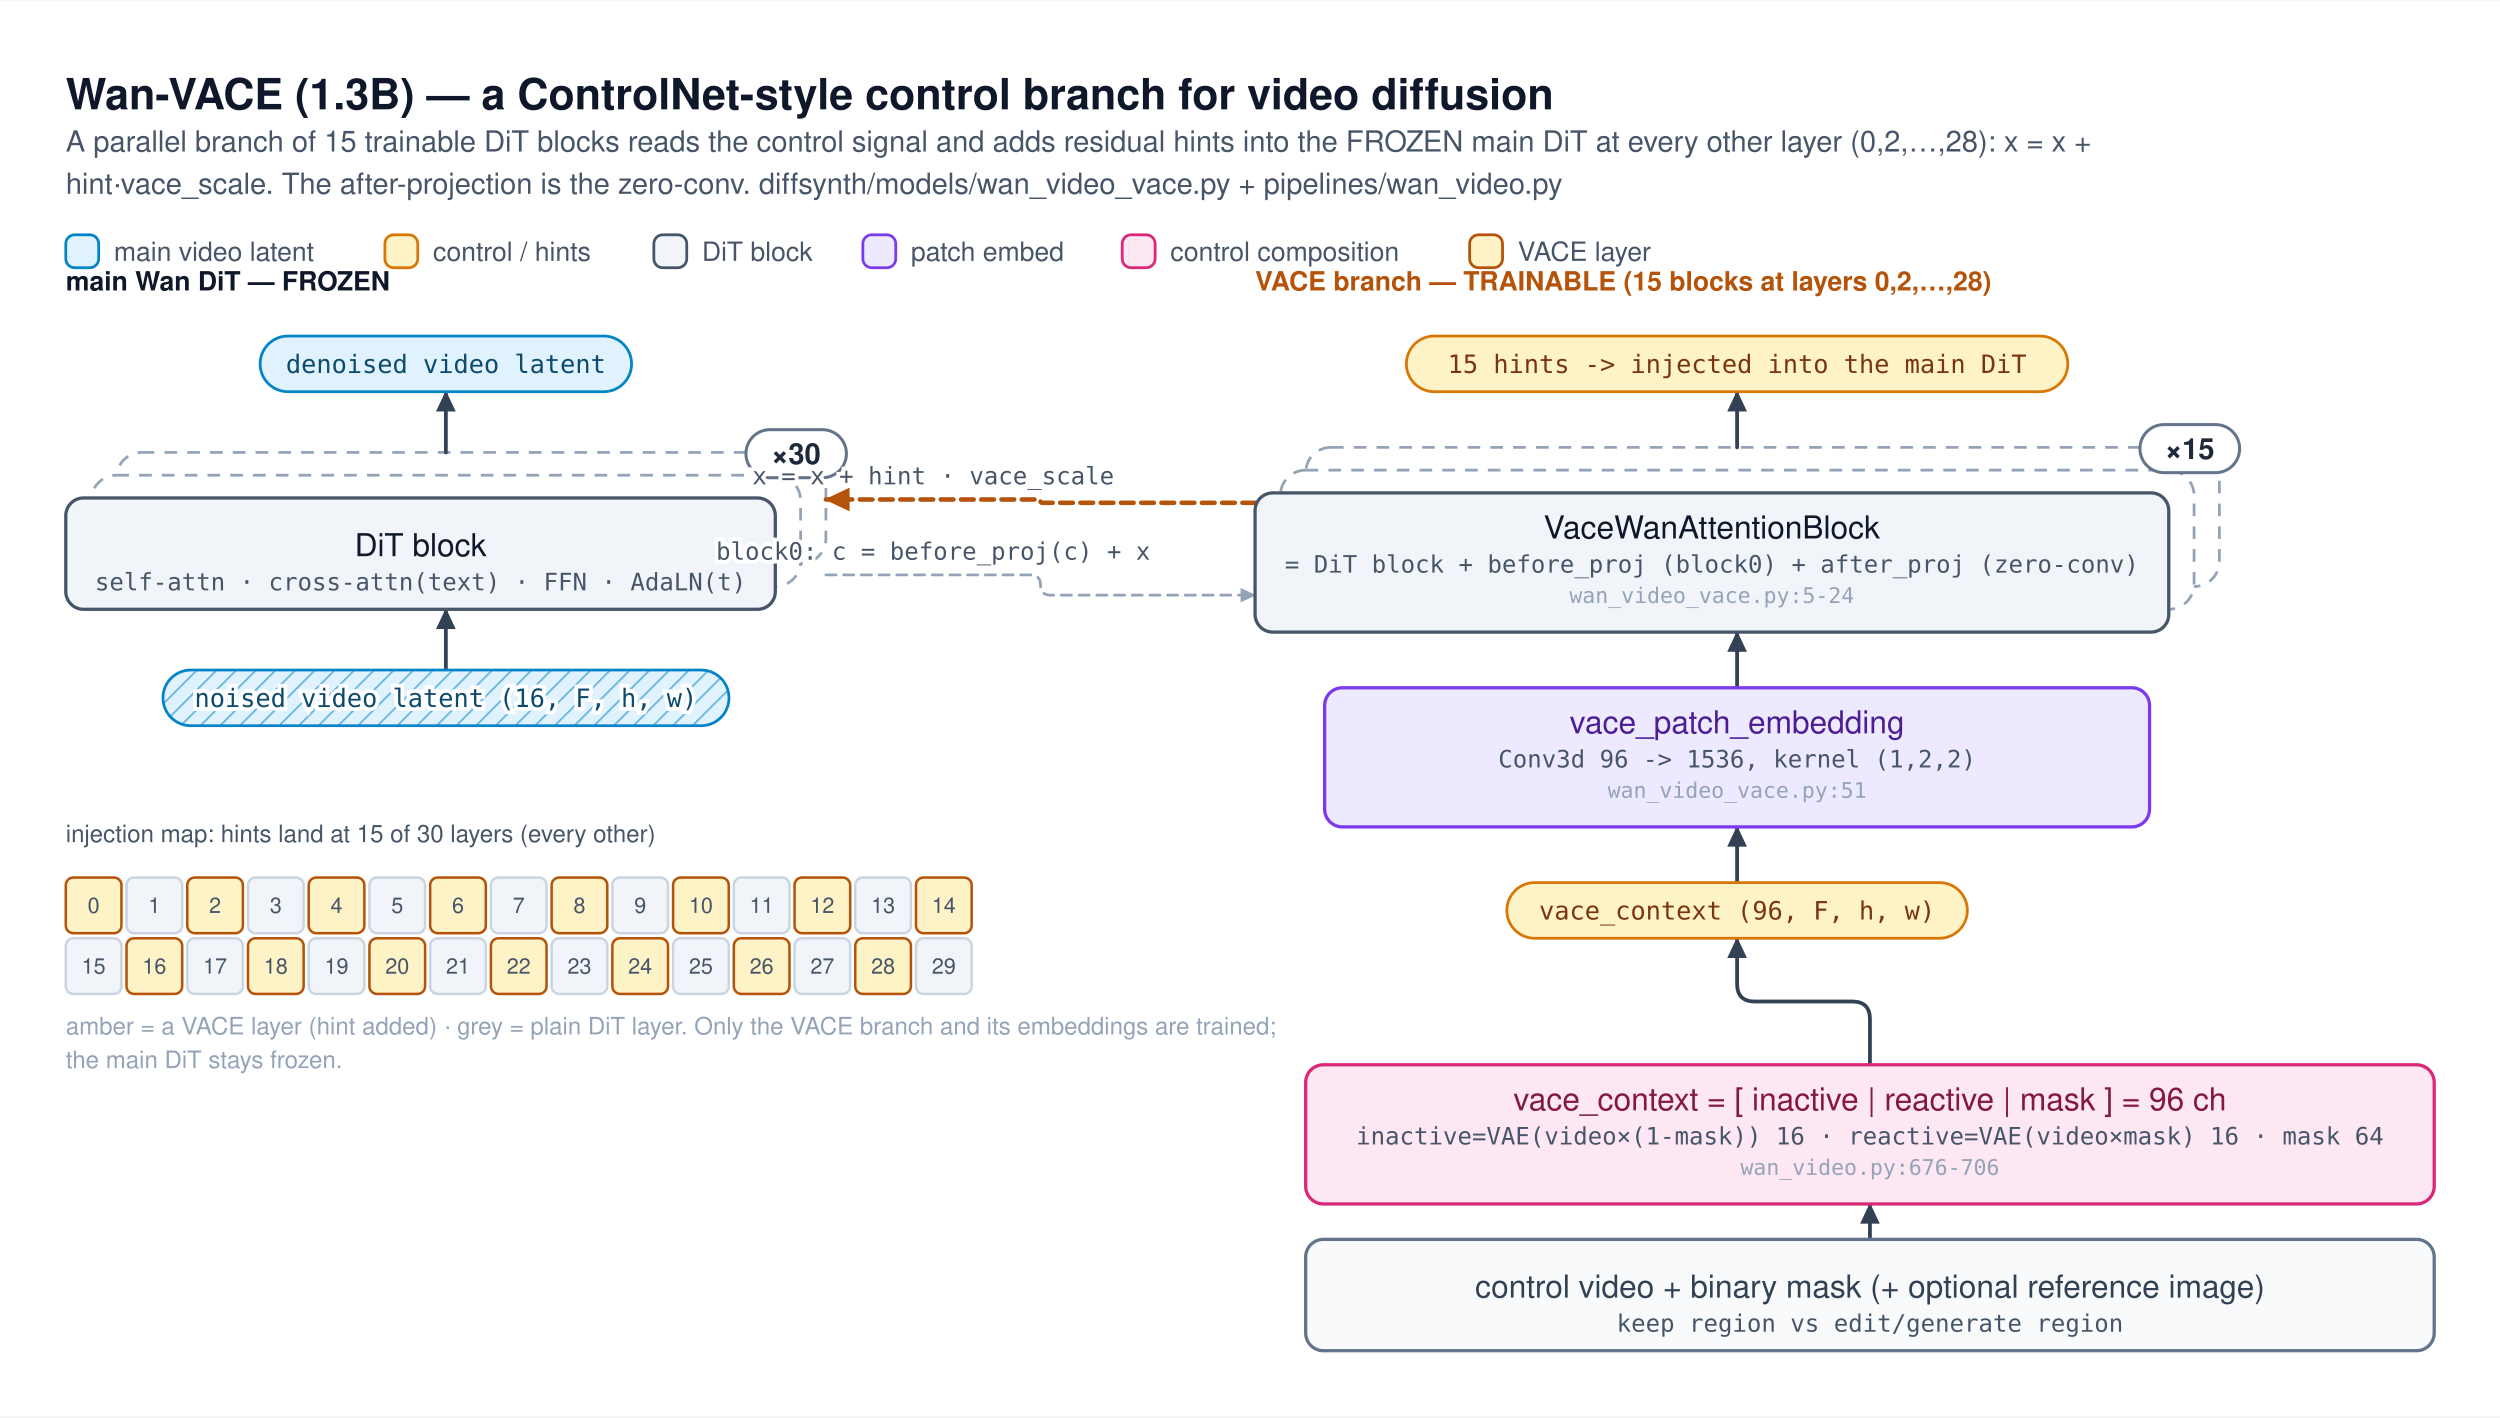
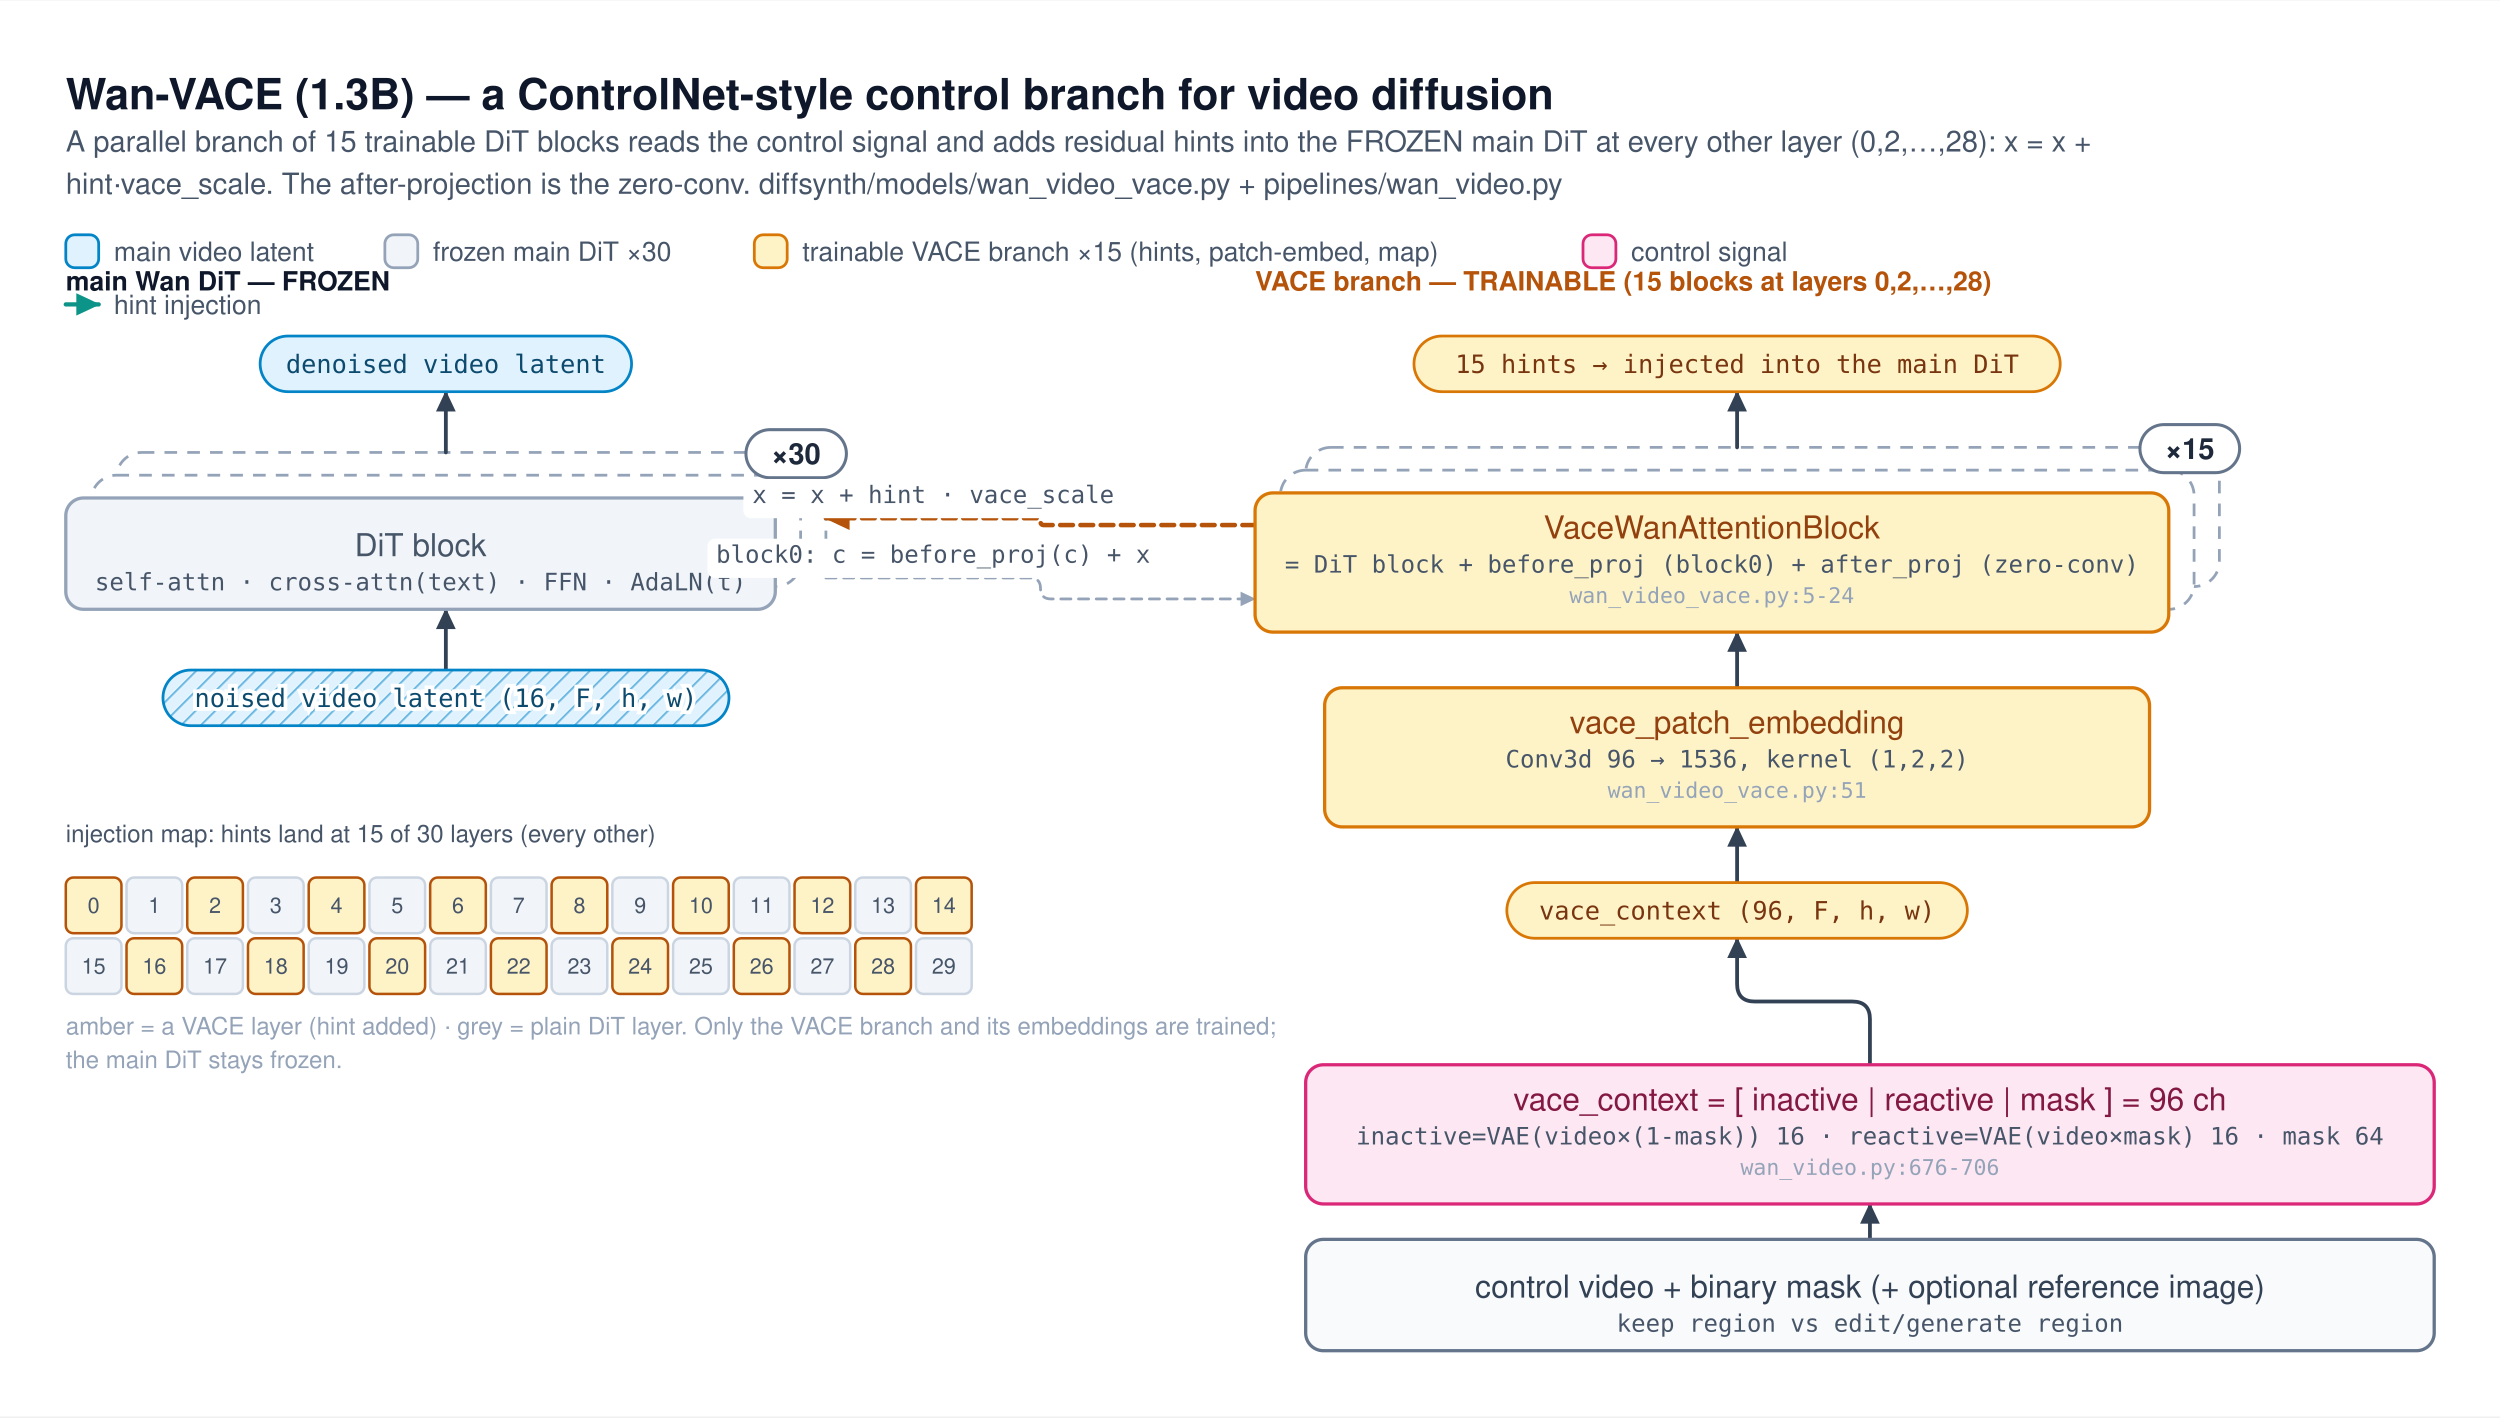
<svg xmlns="http://www.w3.org/2000/svg" viewBox="124.0 -22.6 988.0 559.6" width="988" height="560">
  <defs>
    <pattern id="hatch-E0F2FE-0284C7" width="5.5" height="5.5" patternUnits="userSpaceOnUse" patternTransform="rotate(45)">
      <rect width="5.5" height="5.5" fill="#E0F2FE" />
      <line x1="0" y1="0" x2="0" y2="5.5" stroke="#0284C7" stroke-width="1.4" stroke-opacity="0.55" />
    </pattern>
    <marker id="arr-334155" viewBox="0 0 10 10" refX="8.5" refY="5" markerWidth="6.5" markerHeight="6.5" orient="auto-start-reverse">
      <path d="M0.5,1 L9,5 L0.5,9 Z" fill="#334155" />
    </marker>
    <marker id="arr-B45309" viewBox="0 0 10 10" refX="8.5" refY="5" markerWidth="6.5" markerHeight="6.5" orient="auto-start-reverse">
      <path d="M0.5,1 L9,5 L0.5,9 Z" fill="#B45309" />
    </marker>
    <marker id="arr-94A3B8" viewBox="0 0 10 10" refX="8.5" refY="5" markerWidth="6.5" markerHeight="6.5" orient="auto-start-reverse">
      <path d="M0.5,1 L9,5 L0.5,9 Z" fill="#94A3B8" />
    </marker>
+     <marker id="arr-0D9488" viewBox="0 0 10 10" refX="8.5" refY="5" markerWidth="6.5" markerHeight="6.5" orient="auto-start-reverse">
+       <path d="M0.5,1 L9,5 L0.5,9 Z" fill="#0D9488" />
+     </marker>
  </defs>
  <rect x="124.0" y="-22.6" width="988.0" height="559.6" fill="#FFFFFF" />
  <g id="frames">
    <rect x="170.0" y="156.0" width="280.4" height="44.0" rx="10" fill="#FFFFFF" stroke="#94A3B8" stroke-width="1.1" stroke-dasharray="5 4" />
    <rect x="160.0" y="165.0" width="280.4" height="44.0" rx="10" fill="#FFFFFF" stroke="#94A3B8" stroke-width="1.1" stroke-dasharray="5 4" />
    <rect x="640.0" y="154.0" width="361.1" height="55.0" rx="10" fill="#FFFFFF" stroke="#94A3B8" stroke-width="1.1" stroke-dasharray="5 4" />
    <rect x="630.0" y="163.0" width="361.1" height="55.0" rx="10" fill="#FFFFFF" stroke="#94A3B8" stroke-width="1.1" stroke-dasharray="5 4" />
  </g>
  <g id="edges">
    <path d="M 300.2,242.0 L 300.2,218.0" fill="none" stroke="#334155" stroke-width="1.5" stroke-linejoin="round" stroke-linecap="round" marker-end="url(#arr-334155)" />
    <path d="M 300.2,156.0 L 300.2,132.0" fill="none" stroke="#334155" stroke-width="1.5" stroke-linejoin="round" stroke-linecap="round" marker-end="url(#arr-334155)" />
    <path d="M 810.5,326.0 L 810.5,304.0" fill="none" stroke="#334155" stroke-width="1.5" stroke-linejoin="round" stroke-linecap="round" marker-end="url(#arr-334155)" />
    <path d="M 810.5,249.0 L 810.5,227.0" fill="none" stroke="#334155" stroke-width="1.5" stroke-linejoin="round" stroke-linecap="round" marker-end="url(#arr-334155)" />
    <path d="M 810.5,154.0 L 810.5,132.0" fill="none" stroke="#334155" stroke-width="1.5" stroke-linejoin="round" stroke-linecap="round" marker-end="url(#arr-334155)" />
-     <path d="M 620.0,175.9 L 535.9,175.9 Q 535.2,175.9 535.2,175.2 L 535.2,175.2 Q 535.2,174.6 534.6,174.6 L 450.4,174.6" fill="none" stroke="#B45309" stroke-width="1.8" stroke-linejoin="round" stroke-linecap="round" stroke-dasharray="5 3" marker-end="url(#arr-B45309)" />
-     <path d="M 450.4,204.4 L 531.2,204.4 Q 535.2,204.4 535.2,208.4 L 535.2,208.4 Q 535.2,212.4 539.2,212.4 L 620.0,212.4" fill="none" stroke="#94A3B8" stroke-width="1.1" stroke-linejoin="round" stroke-linecap="round" stroke-dasharray="4 3" marker-end="url(#arr-94A3B8)" />
+     <path d="M 620.0,184.7 L 536.5,184.7 Q 535.2,184.7 535.2,183.3 L 535.2,183.3 Q 535.2,182.0 533.9,182.0 L 450.4,182.0" fill="none" stroke="#B45309" stroke-width="1.8" stroke-linejoin="round" stroke-linecap="round" stroke-dasharray="5 3" marker-end="url(#arr-B45309)" />
+     <path d="M 450.4,205.6 L 531.1,205.6 Q 535.2,205.6 535.2,209.7 L 535.2,209.7 Q 535.2,213.9 539.3,213.9 L 620.0,213.9" fill="none" stroke="#94A3B8" stroke-width="1.1" stroke-linejoin="round" stroke-linecap="round" stroke-dasharray="4 3" marker-end="url(#arr-94A3B8)" />
    <path d="M 863.0,467.0 L 863.0,453.0" fill="none" stroke="#334155" stroke-width="1.5" stroke-linejoin="round" stroke-linecap="round" marker-end="url(#arr-334155)" />
    <path d="M 863.0,398.0 L 863.0,380.0 Q 863.0,373.0 856.0,373.0 L 817.5,373.0 Q 810.5,373.0 810.5,366.0 L 810.5,348.0" fill="none" stroke="#334155" stroke-width="1.5" stroke-linejoin="round" stroke-linecap="round" marker-end="url(#arr-334155)" />
  </g>
  <g id="nodes">
    <rect x="226.8" y="110.0" width="146.8" height="22.0" rx="11.0" fill="#E0F2FE" stroke="#0284C7" stroke-width="1.1" />
    <text x="300.2" y="124.6" font-family="SF Mono, Menlo, Consolas, monospace" font-size="10.0px" fill="#0C4A6E" text-anchor="middle">denoised video latent</text>
-     <rect x="150.0" y="174.0" width="280.4" height="44.0" rx="7" fill="#F1F5F9" stroke="#475569" stroke-width="1.3" />
-     <text x="290.2" y="197.0" font-family="Helvetica Neue, Helvetica, Arial, sans-serif" font-size="12.5px" fill="#0F172A" text-anchor="middle" font-weight="500">DiT block</text>
+     <rect x="150.0" y="174.0" width="280.4" height="44.0" rx="7" fill="#F1F5F9" stroke="#94A3B8" stroke-width="1.3" />
+     <text x="290.2" y="197.0" font-family="Helvetica Neue, Helvetica, Arial, sans-serif" font-size="12.5px" fill="#475569" text-anchor="middle" font-weight="500">DiT block</text>
    <text x="290.2" y="210.5" font-family="SF Mono, Menlo, Consolas, monospace" font-size="9.5px" fill="#475569" text-anchor="middle">self-attn · cross-attn(text) · FFN · AdaLN(t)</text>
    <rect x="188.4" y="242.0" width="223.7" height="22.0" rx="11.0" fill="url(#hatch-E0F2FE-0284C7)" stroke="#0284C7" stroke-width="1.1" />
    <text x="300.2" y="256.6" font-family="SF Mono, Menlo, Consolas, monospace" font-size="10.0px" fill="#0C4A6E" text-anchor="middle" paint-order="stroke" stroke="#FFFFFF" stroke-width="3px">noised video latent  (16, F, h, w)</text>
-     <rect x="679.8" y="110.0" width="261.4" height="22.0" rx="11.0" fill="#FEF3C7" stroke="#D97706" stroke-width="1.1" />
-     <text x="810.5" y="124.6" font-family="SF Mono, Menlo, Consolas, monospace" font-size="10.0px" fill="#78350F" text-anchor="middle">15 hints  -&gt;  injected into the main DiT</text>
-     <rect x="620.0" y="172.0" width="361.1" height="55.0" rx="7" fill="#F1F5F9" stroke="#475569" stroke-width="1.3" />
-     <text x="800.5" y="190.0" font-family="Helvetica Neue, Helvetica, Arial, sans-serif" font-size="12.5px" fill="#0F172A" text-anchor="middle" font-weight="500">VaceWanAttentionBlock</text>
+     <rect x="682.8" y="110.0" width="255.4" height="22.0" rx="11.0" fill="#FEF3C7" stroke="#D97706" stroke-width="1.1" />
+     <text x="810.5" y="124.6" font-family="SF Mono, Menlo, Consolas, monospace" font-size="10.0px" fill="#78350F" text-anchor="middle">15 hints  →  injected into the main DiT</text>
+     <rect x="620.0" y="172.0" width="361.1" height="55.0" rx="7" fill="#FEF3C7" stroke="#D97706" stroke-width="1.3" />
+     <text x="800.5" y="190.0" font-family="Helvetica Neue, Helvetica, Arial, sans-serif" font-size="12.5px" fill="#92400E" text-anchor="middle" font-weight="500">VaceWanAttentionBlock</text>
    <text x="800.5" y="203.5" font-family="SF Mono, Menlo, Consolas, monospace" font-size="9.5px" fill="#475569" text-anchor="middle">= DiT block + before_proj (block0) + after_proj (zero-conv)</text>
    <text x="800.5" y="215.5" font-family="SF Mono, Menlo, Consolas, monospace" font-size="8.5px" fill="#94A3B8" text-anchor="middle">wan_video_vace.py:5-24</text>
-     <rect x="647.5" y="249.0" width="326.0" height="55.0" rx="7" fill="#EDE9FE" stroke="#7C3AED" stroke-width="1.3" />
-     <text x="810.5" y="267.0" font-family="Helvetica Neue, Helvetica, Arial, sans-serif" font-size="12.5px" fill="#4C1D95" text-anchor="middle" font-weight="500">vace_patch_embedding</text>
-     <text x="810.5" y="280.5" font-family="SF Mono, Menlo, Consolas, monospace" font-size="9.5px" fill="#475569" text-anchor="middle">Conv3d 96 -&gt; 1536, kernel (1,2,2)</text>
+     <rect x="647.5" y="249.0" width="326.0" height="55.0" rx="7" fill="#FEF3C7" stroke="#D97706" stroke-width="1.3" />
+     <text x="810.5" y="267.0" font-family="Helvetica Neue, Helvetica, Arial, sans-serif" font-size="12.5px" fill="#92400E" text-anchor="middle" font-weight="500">vace_patch_embedding</text>
+     <text x="810.5" y="280.5" font-family="SF Mono, Menlo, Consolas, monospace" font-size="9.5px" fill="#475569" text-anchor="middle">Conv3d 96 → 1536, kernel (1,2,2)</text>
    <text x="810.5" y="292.5" font-family="SF Mono, Menlo, Consolas, monospace" font-size="8.5px" fill="#94A3B8" text-anchor="middle">wan_video_vace.py:51</text>
    <rect x="719.5" y="326.0" width="182.0" height="22.0" rx="11.0" fill="#FEF3C7" stroke="#D97706" stroke-width="1.1" />
    <text x="810.5" y="340.6" font-family="SF Mono, Menlo, Consolas, monospace" font-size="10.0px" fill="#78350F" text-anchor="middle">vace_context  (96, F, h, w)</text>
    <rect x="640.0" y="398.0" width="446.0" height="55.0" rx="7" fill="#FCE7F3" stroke="#DB2777" stroke-width="1.3" />
    <text x="863.0" y="416.0" font-family="Helvetica Neue, Helvetica, Arial, sans-serif" font-size="12.5px" fill="#831843" text-anchor="middle" font-weight="500">vace_context = [ inactive | reactive | mask ]  = 96 ch</text>
    <text x="863.0" y="429.5" font-family="SF Mono, Menlo, Consolas, monospace" font-size="9.5px" fill="#475569" text-anchor="middle">inactive=VAE(video×(1-mask)) 16 · reactive=VAE(video×mask) 16 · mask 64</text>
    <text x="863.0" y="441.5" font-family="SF Mono, Menlo, Consolas, monospace" font-size="8.5px" fill="#94A3B8" text-anchor="middle">wan_video.py:676-706</text>
    <rect x="640.0" y="467.0" width="446.0" height="44.0" rx="7" fill="#F8FAFC" stroke="#64748B" stroke-width="1.3" />
    <text x="863.0" y="490.0" font-family="Helvetica Neue, Helvetica, Arial, sans-serif" font-size="12.5px" fill="#334155" text-anchor="middle" font-weight="500">control video  +  binary mask  (+ optional reference image)</text>
    <text x="863.0" y="503.5" font-family="SF Mono, Menlo, Consolas, monospace" font-size="9.5px" fill="#475569" text-anchor="middle">keep region vs edit/generate region</text>
    <rect x="150.0" y="324.0" width="22.0" height="22.0" rx="3" fill="#FEF3C7" stroke="#B45309" stroke-width="1.0" />
    <text x="161.0" y="338.0" font-family="Helvetica Neue, Helvetica, Arial, sans-serif" font-size="8.5px" fill="#475569" text-anchor="middle">0</text>
    <rect x="174.0" y="324.0" width="22.0" height="22.0" rx="3" fill="#F1F5F9" stroke="#CBD5E1" stroke-width="1.0" />
    <text x="185.0" y="338.0" font-family="Helvetica Neue, Helvetica, Arial, sans-serif" font-size="8.5px" fill="#475569" text-anchor="middle">1</text>
    <rect x="198.0" y="324.0" width="22.0" height="22.0" rx="3" fill="#FEF3C7" stroke="#B45309" stroke-width="1.0" />
    <text x="209.0" y="338.0" font-family="Helvetica Neue, Helvetica, Arial, sans-serif" font-size="8.5px" fill="#475569" text-anchor="middle">2</text>
    <rect x="222.0" y="324.0" width="22.0" height="22.0" rx="3" fill="#F1F5F9" stroke="#CBD5E1" stroke-width="1.0" />
    <text x="233.0" y="338.0" font-family="Helvetica Neue, Helvetica, Arial, sans-serif" font-size="8.5px" fill="#475569" text-anchor="middle">3</text>
    <rect x="246.0" y="324.0" width="22.0" height="22.0" rx="3" fill="#FEF3C7" stroke="#B45309" stroke-width="1.0" />
    <text x="257.0" y="338.0" font-family="Helvetica Neue, Helvetica, Arial, sans-serif" font-size="8.5px" fill="#475569" text-anchor="middle">4</text>
    <rect x="270.0" y="324.0" width="22.0" height="22.0" rx="3" fill="#F1F5F9" stroke="#CBD5E1" stroke-width="1.0" />
    <text x="281.0" y="338.0" font-family="Helvetica Neue, Helvetica, Arial, sans-serif" font-size="8.5px" fill="#475569" text-anchor="middle">5</text>
    <rect x="294.0" y="324.0" width="22.0" height="22.0" rx="3" fill="#FEF3C7" stroke="#B45309" stroke-width="1.0" />
    <text x="305.0" y="338.0" font-family="Helvetica Neue, Helvetica, Arial, sans-serif" font-size="8.5px" fill="#475569" text-anchor="middle">6</text>
    <rect x="318.0" y="324.0" width="22.0" height="22.0" rx="3" fill="#F1F5F9" stroke="#CBD5E1" stroke-width="1.0" />
    <text x="329.0" y="338.0" font-family="Helvetica Neue, Helvetica, Arial, sans-serif" font-size="8.5px" fill="#475569" text-anchor="middle">7</text>
    <rect x="342.0" y="324.0" width="22.0" height="22.0" rx="3" fill="#FEF3C7" stroke="#B45309" stroke-width="1.0" />
    <text x="353.0" y="338.0" font-family="Helvetica Neue, Helvetica, Arial, sans-serif" font-size="8.5px" fill="#475569" text-anchor="middle">8</text>
    <rect x="366.0" y="324.0" width="22.0" height="22.0" rx="3" fill="#F1F5F9" stroke="#CBD5E1" stroke-width="1.0" />
    <text x="377.0" y="338.0" font-family="Helvetica Neue, Helvetica, Arial, sans-serif" font-size="8.5px" fill="#475569" text-anchor="middle">9</text>
    <rect x="390.0" y="324.0" width="22.0" height="22.0" rx="3" fill="#FEF3C7" stroke="#B45309" stroke-width="1.0" />
    <text x="401.0" y="338.0" font-family="Helvetica Neue, Helvetica, Arial, sans-serif" font-size="8.5px" fill="#475569" text-anchor="middle">10</text>
    <rect x="414.0" y="324.0" width="22.0" height="22.0" rx="3" fill="#F1F5F9" stroke="#CBD5E1" stroke-width="1.0" />
    <text x="425.0" y="338.0" font-family="Helvetica Neue, Helvetica, Arial, sans-serif" font-size="8.5px" fill="#475569" text-anchor="middle">11</text>
    <rect x="438.0" y="324.0" width="22.0" height="22.0" rx="3" fill="#FEF3C7" stroke="#B45309" stroke-width="1.0" />
    <text x="449.0" y="338.0" font-family="Helvetica Neue, Helvetica, Arial, sans-serif" font-size="8.5px" fill="#475569" text-anchor="middle">12</text>
    <rect x="462.0" y="324.0" width="22.0" height="22.0" rx="3" fill="#F1F5F9" stroke="#CBD5E1" stroke-width="1.0" />
    <text x="473.0" y="338.0" font-family="Helvetica Neue, Helvetica, Arial, sans-serif" font-size="8.5px" fill="#475569" text-anchor="middle">13</text>
    <rect x="486.0" y="324.0" width="22.0" height="22.0" rx="3" fill="#FEF3C7" stroke="#B45309" stroke-width="1.0" />
    <text x="497.0" y="338.0" font-family="Helvetica Neue, Helvetica, Arial, sans-serif" font-size="8.5px" fill="#475569" text-anchor="middle">14</text>
    <rect x="150.0" y="348.0" width="22.0" height="22.0" rx="3" fill="#F1F5F9" stroke="#CBD5E1" stroke-width="1.0" />
    <text x="161.0" y="362.0" font-family="Helvetica Neue, Helvetica, Arial, sans-serif" font-size="8.5px" fill="#475569" text-anchor="middle">15</text>
    <rect x="174.0" y="348.0" width="22.0" height="22.0" rx="3" fill="#FEF3C7" stroke="#B45309" stroke-width="1.0" />
    <text x="185.0" y="362.0" font-family="Helvetica Neue, Helvetica, Arial, sans-serif" font-size="8.5px" fill="#475569" text-anchor="middle">16</text>
    <rect x="198.0" y="348.0" width="22.0" height="22.0" rx="3" fill="#F1F5F9" stroke="#CBD5E1" stroke-width="1.0" />
    <text x="209.0" y="362.0" font-family="Helvetica Neue, Helvetica, Arial, sans-serif" font-size="8.5px" fill="#475569" text-anchor="middle">17</text>
    <rect x="222.0" y="348.0" width="22.0" height="22.0" rx="3" fill="#FEF3C7" stroke="#B45309" stroke-width="1.0" />
    <text x="233.0" y="362.0" font-family="Helvetica Neue, Helvetica, Arial, sans-serif" font-size="8.5px" fill="#475569" text-anchor="middle">18</text>
    <rect x="246.0" y="348.0" width="22.0" height="22.0" rx="3" fill="#F1F5F9" stroke="#CBD5E1" stroke-width="1.0" />
    <text x="257.0" y="362.0" font-family="Helvetica Neue, Helvetica, Arial, sans-serif" font-size="8.5px" fill="#475569" text-anchor="middle">19</text>
    <rect x="270.0" y="348.0" width="22.0" height="22.0" rx="3" fill="#FEF3C7" stroke="#B45309" stroke-width="1.0" />
    <text x="281.0" y="362.0" font-family="Helvetica Neue, Helvetica, Arial, sans-serif" font-size="8.5px" fill="#475569" text-anchor="middle">20</text>
    <rect x="294.0" y="348.0" width="22.0" height="22.0" rx="3" fill="#F1F5F9" stroke="#CBD5E1" stroke-width="1.0" />
    <text x="305.0" y="362.0" font-family="Helvetica Neue, Helvetica, Arial, sans-serif" font-size="8.5px" fill="#475569" text-anchor="middle">21</text>
    <rect x="318.0" y="348.0" width="22.0" height="22.0" rx="3" fill="#FEF3C7" stroke="#B45309" stroke-width="1.0" />
    <text x="329.0" y="362.0" font-family="Helvetica Neue, Helvetica, Arial, sans-serif" font-size="8.5px" fill="#475569" text-anchor="middle">22</text>
    <rect x="342.0" y="348.0" width="22.0" height="22.0" rx="3" fill="#F1F5F9" stroke="#CBD5E1" stroke-width="1.0" />
    <text x="353.0" y="362.0" font-family="Helvetica Neue, Helvetica, Arial, sans-serif" font-size="8.5px" fill="#475569" text-anchor="middle">23</text>
    <rect x="366.0" y="348.0" width="22.0" height="22.0" rx="3" fill="#FEF3C7" stroke="#B45309" stroke-width="1.0" />
    <text x="377.0" y="362.0" font-family="Helvetica Neue, Helvetica, Arial, sans-serif" font-size="8.5px" fill="#475569" text-anchor="middle">24</text>
    <rect x="390.0" y="348.0" width="22.0" height="22.0" rx="3" fill="#F1F5F9" stroke="#CBD5E1" stroke-width="1.0" />
    <text x="401.0" y="362.0" font-family="Helvetica Neue, Helvetica, Arial, sans-serif" font-size="8.5px" fill="#475569" text-anchor="middle">25</text>
    <rect x="414.0" y="348.0" width="22.0" height="22.0" rx="3" fill="#FEF3C7" stroke="#B45309" stroke-width="1.0" />
    <text x="425.0" y="362.0" font-family="Helvetica Neue, Helvetica, Arial, sans-serif" font-size="8.5px" fill="#475569" text-anchor="middle">26</text>
    <rect x="438.0" y="348.0" width="22.0" height="22.0" rx="3" fill="#F1F5F9" stroke="#CBD5E1" stroke-width="1.0" />
    <text x="449.0" y="362.0" font-family="Helvetica Neue, Helvetica, Arial, sans-serif" font-size="8.5px" fill="#475569" text-anchor="middle">27</text>
    <rect x="462.0" y="348.0" width="22.0" height="22.0" rx="3" fill="#FEF3C7" stroke="#B45309" stroke-width="1.0" />
    <text x="473.0" y="362.0" font-family="Helvetica Neue, Helvetica, Arial, sans-serif" font-size="8.5px" fill="#475569" text-anchor="middle">28</text>
    <rect x="486.0" y="348.0" width="22.0" height="22.0" rx="3" fill="#F1F5F9" stroke="#CBD5E1" stroke-width="1.0" />
    <text x="497.0" y="362.0" font-family="Helvetica Neue, Helvetica, Arial, sans-serif" font-size="8.5px" fill="#475569" text-anchor="middle">29</text>
    <rect x="150.0" y="70.0" width="13.0" height="13.0" rx="3.5" fill="#E0F2FE" stroke="#0284C7" stroke-width="1.1" />
    <text x="169.0" y="80.3" font-family="Helvetica Neue, Helvetica, Arial, sans-serif" font-size="10.5px" fill="#475569" text-anchor="start">main video latent</text>
-     <rect x="276.1" y="70.0" width="13.0" height="13.0" rx="3.5" fill="#FEF3C7" stroke="#D97706" stroke-width="1.1" />
-     <text x="295.1" y="80.3" font-family="Helvetica Neue, Helvetica, Arial, sans-serif" font-size="10.5px" fill="#475569" text-anchor="start">control / hints</text>
-     <rect x="382.4" y="70.0" width="13.0" height="13.0" rx="3.5" fill="#F1F5F9" stroke="#475569" stroke-width="1.1" />
-     <text x="401.4" y="80.3" font-family="Helvetica Neue, Helvetica, Arial, sans-serif" font-size="10.5px" fill="#475569" text-anchor="start">DiT block</text>
-     <rect x="465.0" y="70.0" width="13.0" height="13.0" rx="3.5" fill="#EDE9FE" stroke="#7C3AED" stroke-width="1.1" />
-     <text x="484.0" y="80.3" font-family="Helvetica Neue, Helvetica, Arial, sans-serif" font-size="10.5px" fill="#475569" text-anchor="start">patch embed</text>
-     <rect x="567.5" y="70.0" width="13.0" height="13.0" rx="3.5" fill="#FCE7F3" stroke="#DB2777" stroke-width="1.1" />
-     <text x="586.5" y="80.3" font-family="Helvetica Neue, Helvetica, Arial, sans-serif" font-size="10.5px" fill="#475569" text-anchor="start">control composition</text>
-     <rect x="704.8" y="70.0" width="13.0" height="13.0" rx="3.5" fill="#FEF3C7" stroke="#B45309" stroke-width="1.1" />
-     <text x="723.8" y="80.3" font-family="Helvetica Neue, Helvetica, Arial, sans-serif" font-size="10.5px" fill="#475569" text-anchor="start">VACE layer</text>
+     <rect x="276.1" y="70.0" width="13.0" height="13.0" rx="3.5" fill="#F1F5F9" stroke="#94A3B8" stroke-width="1.1" />
+     <text x="295.1" y="80.3" font-family="Helvetica Neue, Helvetica, Arial, sans-serif" font-size="10.5px" fill="#475569" text-anchor="start">frozen main DiT  ×30</text>
+     <rect x="422.1" y="70.0" width="13.0" height="13.0" rx="3.5" fill="#FEF3C7" stroke="#D97706" stroke-width="1.1" />
+     <text x="441.1" y="80.3" font-family="Helvetica Neue, Helvetica, Arial, sans-serif" font-size="10.5px" fill="#475569" text-anchor="start">trainable VACE branch  ×15  (hints, patch-embed, map)</text>
+     <rect x="749.6" y="70.0" width="13.0" height="13.0" rx="3.5" fill="#FCE7F3" stroke="#DB2777" stroke-width="1.1" />
+     <text x="768.6" y="80.3" font-family="Helvetica Neue, Helvetica, Arial, sans-serif" font-size="10.5px" fill="#475569" text-anchor="start">control signal</text>
+     <path d="M 150.0,97.5 L 163.0,97.5" fill="none" stroke="#0D9488" stroke-width="1.7" stroke-linejoin="round" stroke-linecap="round" stroke-dasharray="5 3" marker-end="url(#arr-0D9488)" />
+     <text x="169.0" y="101.3" font-family="Helvetica Neue, Helvetica, Arial, sans-serif" font-size="10.5px" fill="#475569" text-anchor="start">hint injection</text>
  </g>
  <g id="labels">
    <rect x="418.8" y="147.0" width="39.7" height="19.0" rx="9.5" fill="#FFFFFF" stroke="#64748B" stroke-width="1.2" />
    <text x="438.6" y="160.6" font-family="Helvetica Neue, Helvetica, Arial, sans-serif" font-size="11.5px" fill="#1E293B" text-anchor="middle" font-weight="600">×30</text>
    <text x="150.0" y="92.0" font-family="Helvetica Neue, Helvetica, Arial, sans-serif" font-size="10.5px" fill="#0F172A" text-anchor="start" font-weight="600">main Wan DiT — FROZEN</text>
    <rect x="969.7" y="145.0" width="39.4" height="19.0" rx="9.5" fill="#FFFFFF" stroke="#64748B" stroke-width="1.2" />
    <text x="989.4" y="158.6" font-family="Helvetica Neue, Helvetica, Arial, sans-serif" font-size="11.5px" fill="#1E293B" text-anchor="middle" font-weight="600">×15</text>
    <text x="620.0" y="92.0" font-family="Helvetica Neue, Helvetica, Arial, sans-serif" font-size="10.5px" fill="#B45309" text-anchor="start" font-weight="600">VACE branch — TRAINABLE  (15 blocks at layers 0,2,…,28)</text>
-     <text x="492.8" y="168.6" font-family="SF Mono, Menlo, Consolas, monospace" font-size="9.5px" fill="#475569" text-anchor="middle" paint-order="stroke" stroke="#FFFFFF" stroke-width="3px">x = x + hint · vace_scale</text>
-     <text x="492.8" y="198.4" font-family="SF Mono, Menlo, Consolas, monospace" font-size="9.5px" fill="#475569" text-anchor="middle" paint-order="stroke" stroke="#FFFFFF" stroke-width="3px">block0: c = before_proj(c) + x</text>
+     <rect x="417.8" y="166.5" width="150.1" height="15.5" rx="3" fill="#FFFFFF" />
+     <text x="492.8" y="176.0" font-family="SF Mono, Menlo, Consolas, monospace" font-size="9.5px" fill="#475569" text-anchor="middle" paint-order="stroke" stroke="#FFFFFF" stroke-width="3px">x = x + hint · vace_scale</text>
+     <rect x="403.6" y="190.1" width="178.3" height="15.5" rx="3" fill="#FFFFFF" />
+     <text x="492.8" y="199.6" font-family="SF Mono, Menlo, Consolas, monospace" font-size="9.5px" fill="#475569" text-anchor="middle" paint-order="stroke" stroke="#FFFFFF" stroke-width="3px">block0: c = before_proj(c) + x</text>
    <text x="150.0" y="310.0" font-family="Helvetica Neue, Helvetica, Arial, sans-serif" font-size="9.5px" fill="#475569" text-anchor="start">injection map: hints land at 15 of 30 layers (every other)</text>
    <text x="150.0" y="386.0" font-family="Helvetica Neue, Helvetica, Arial, sans-serif" font-size="9.5px" fill="#94A3B8" text-anchor="start">amber = a VACE layer (hint added) · grey = plain DiT layer. Only the VACE branch and its embeddings are trained;</text>
    <text x="150.0" y="399.3" font-family="Helvetica Neue, Helvetica, Arial, sans-serif" font-size="9.5px" fill="#94A3B8" text-anchor="start">the main DiT stays frozen.</text>
    <text x="150.0" y="53.8" font-family="Helvetica Neue, Helvetica, Arial, sans-serif" font-size="11.5px" fill="#475569" text-anchor="start">hint·vace_scale. The after-projection is the zero-conv. diffsynth/models/wan_video_vace.py + pipelines/wan_video.py</text>
    <text x="150.0" y="37.1" font-family="Helvetica Neue, Helvetica, Arial, sans-serif" font-size="11.5px" fill="#475569" text-anchor="start">A parallel branch of 15 trainable DiT blocks reads the control signal and adds residual hints into the FROZEN main DiT at every other layer (0,2,…,28): x = x +</text>
    <text x="150.0" y="20.4" font-family="Helvetica Neue, Helvetica, Arial, sans-serif" font-size="17px" fill="#0F172A" text-anchor="start" font-weight="600">Wan-VACE (1.3B) — a ControlNet-style control branch for video diffusion</text>
  </g>
</svg>
